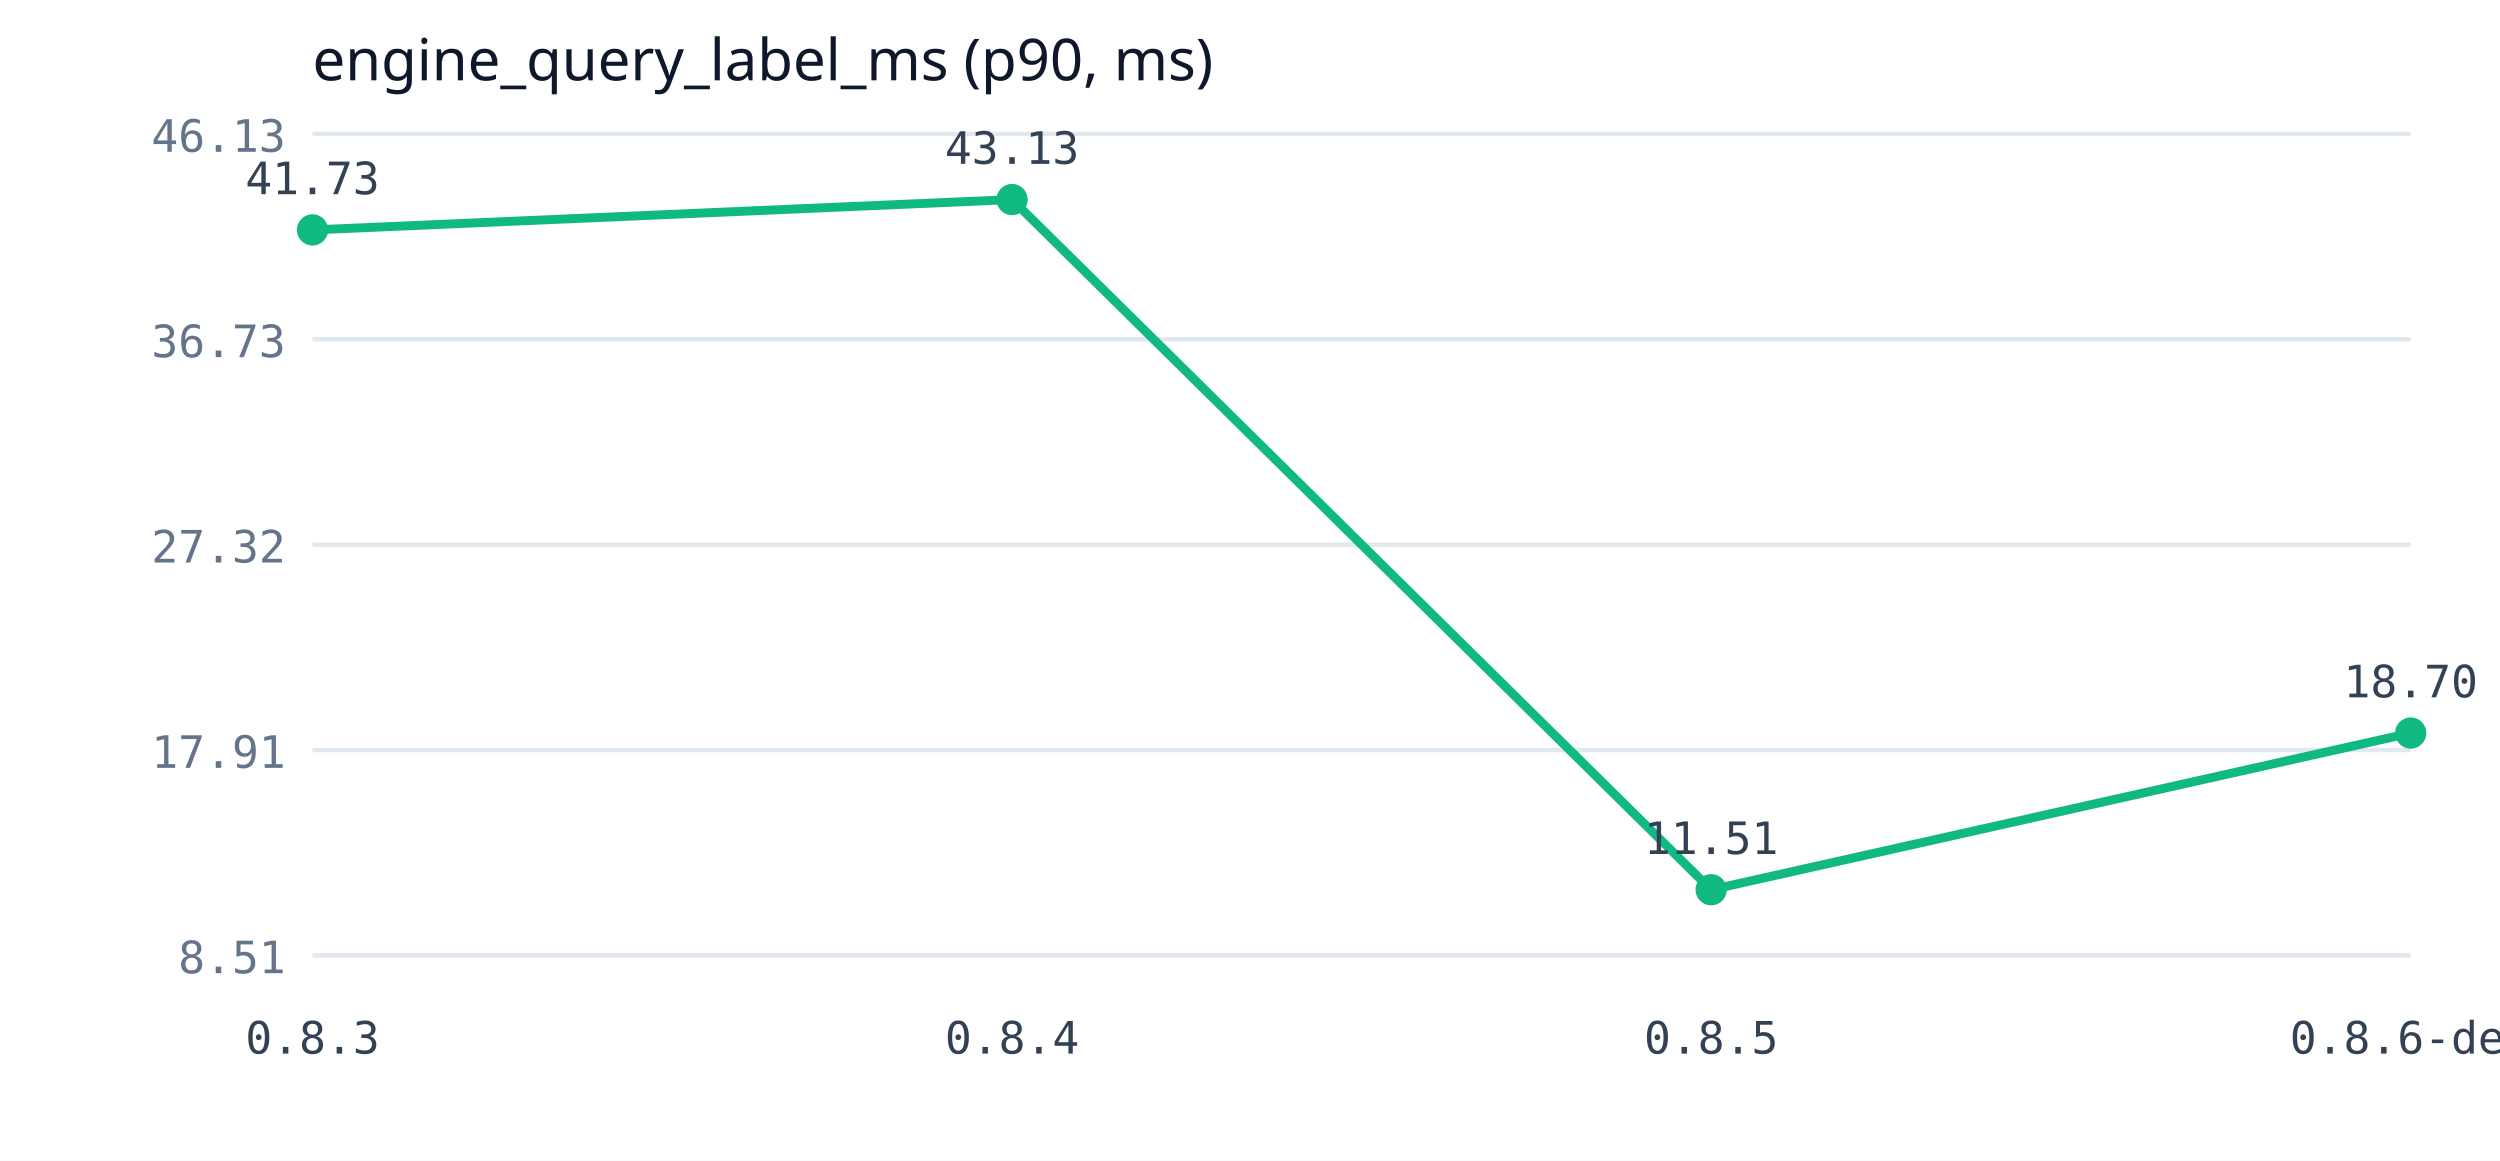
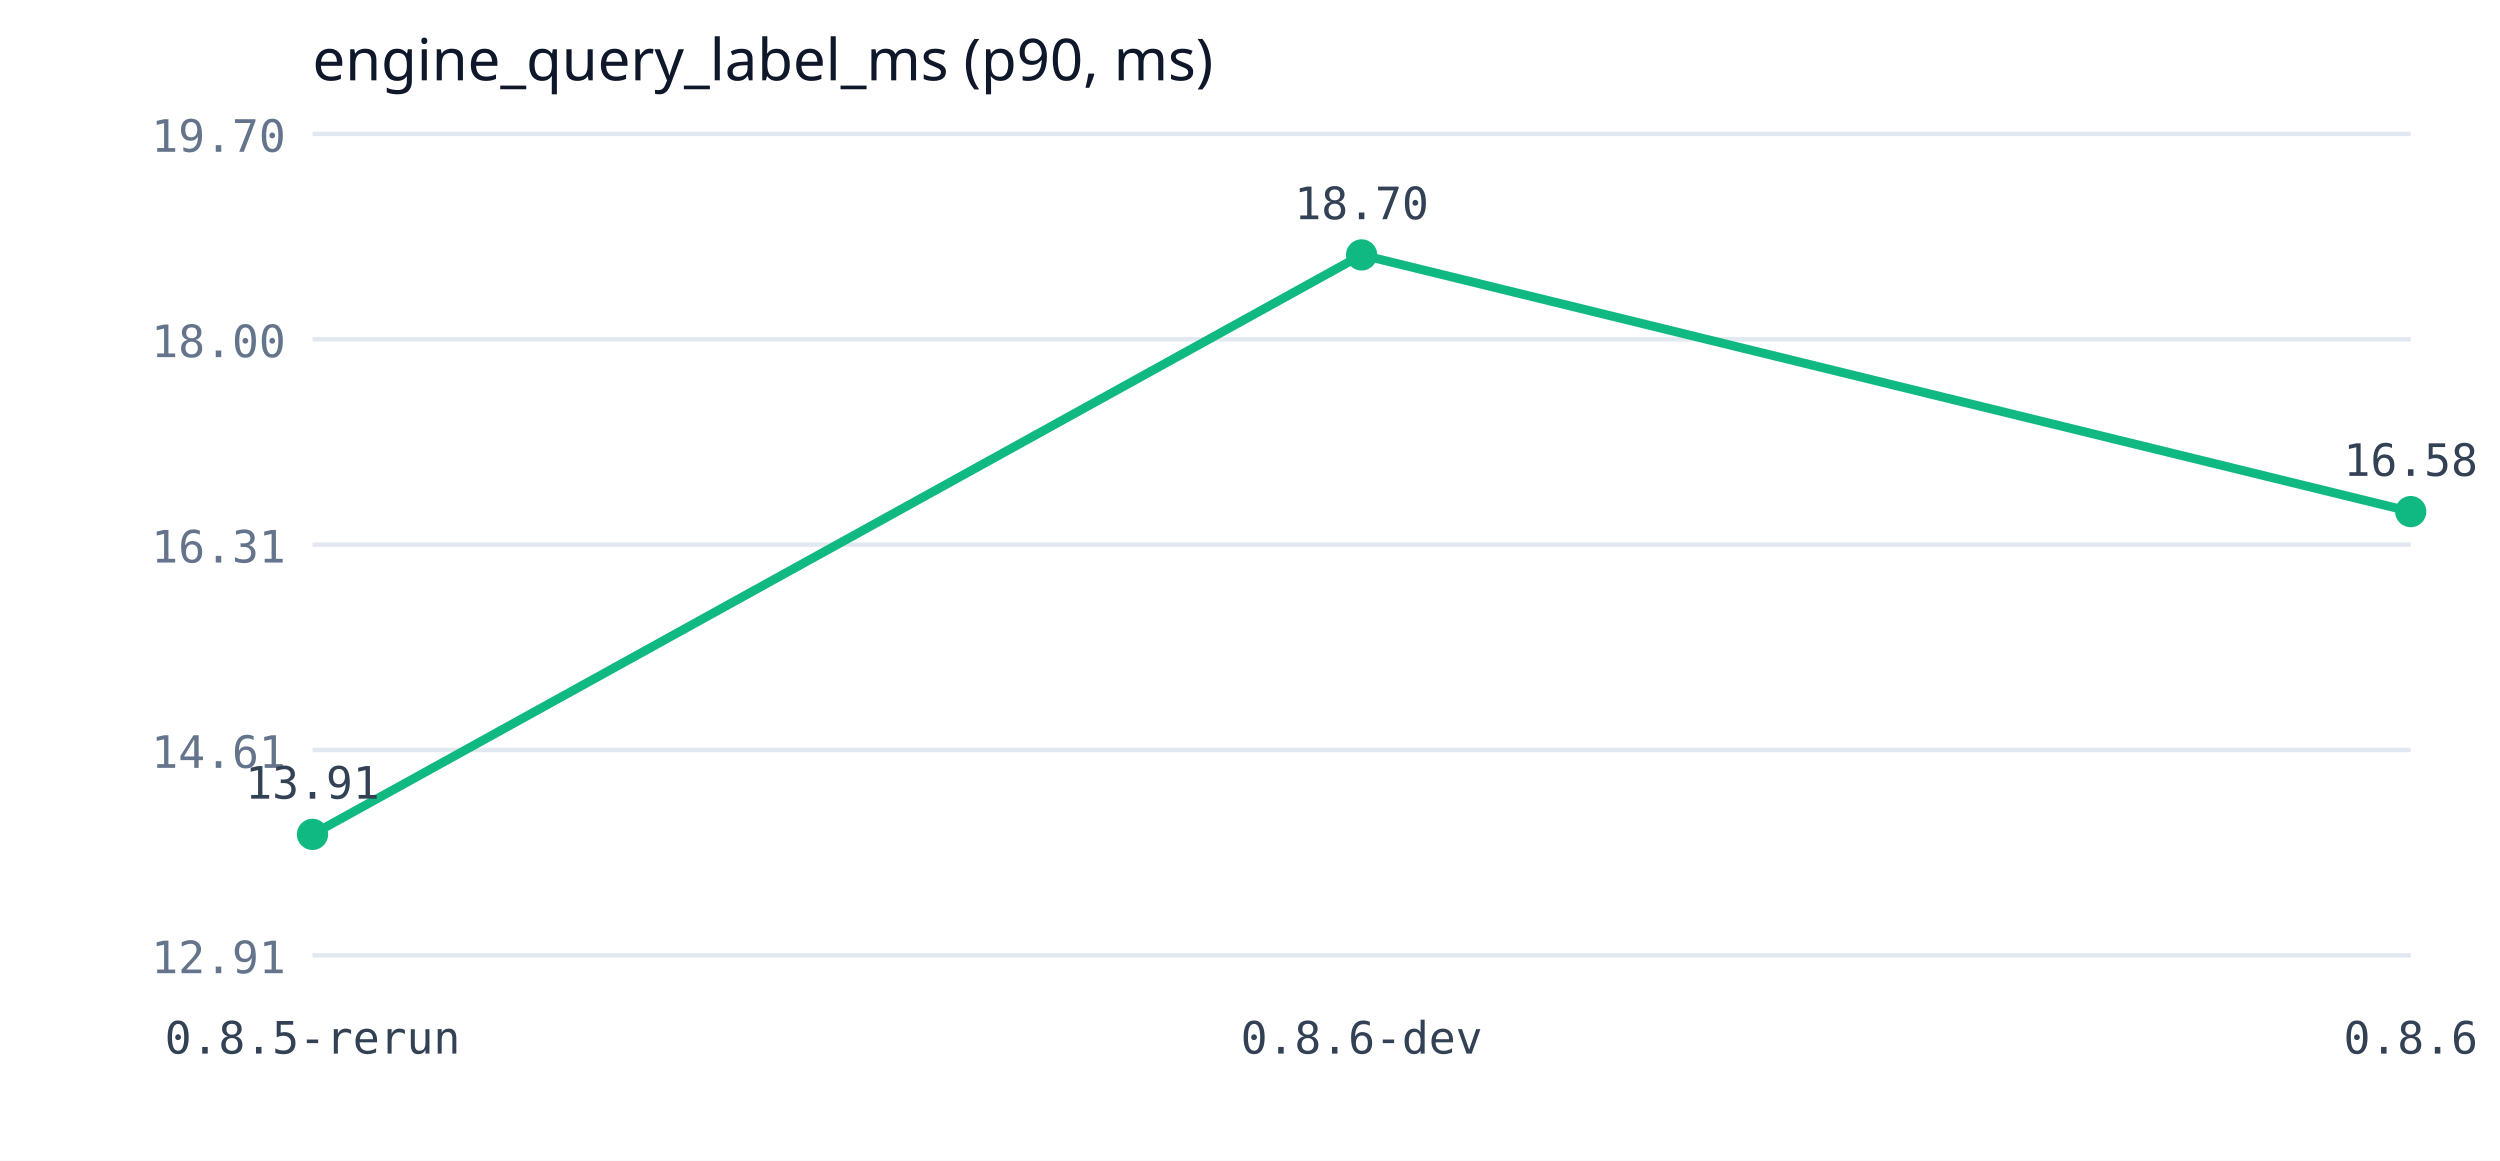
<svg xmlns="http://www.w3.org/2000/svg" width="560" height="260" viewBox="0 0 560 260">
  <rect width="560" height="260" fill="#ffffff" />
  <text x="70" y="18" font-family="Segoe UI" font-size="13" fill="#0f172a">engine_query_label_ms (p90, ms)</text>
  <line x1="70" y1="214" x2="540" y2="214" stroke="#e2e8f0" stroke-width="1" />
-   <text x="64" y="218" font-family="Consolas" font-size="10" fill="#64748b" text-anchor="end">8.51</text>
+   <text x="64" y="218" font-family="Consolas" font-size="10" fill="#64748b" text-anchor="end">12.91</text>
  <line x1="70" y1="168" x2="540" y2="168" stroke="#e2e8f0" stroke-width="1" />
-   <text x="64" y="172" font-family="Consolas" font-size="10" fill="#64748b" text-anchor="end">17.91</text>
+   <text x="64" y="172" font-family="Consolas" font-size="10" fill="#64748b" text-anchor="end">14.61</text>
  <line x1="70" y1="122" x2="540" y2="122" stroke="#e2e8f0" stroke-width="1" />
-   <text x="64" y="126" font-family="Consolas" font-size="10" fill="#64748b" text-anchor="end">27.32</text>
+   <text x="64" y="126" font-family="Consolas" font-size="10" fill="#64748b" text-anchor="end">16.31</text>
  <line x1="70" y1="76" x2="540" y2="76" stroke="#e2e8f0" stroke-width="1" />
-   <text x="64" y="80" font-family="Consolas" font-size="10" fill="#64748b" text-anchor="end">36.73</text>
+   <text x="64" y="80" font-family="Consolas" font-size="10" fill="#64748b" text-anchor="end">18.00</text>
  <line x1="70" y1="30" x2="540" y2="30" stroke="#e2e8f0" stroke-width="1" />
-   <text x="64" y="34" font-family="Consolas" font-size="10" fill="#64748b" text-anchor="end">46.13</text>
-   <polyline points="70,51.5 226.7,44.7 383.3,199.3 540,164.2" fill="none" stroke="#10b981" stroke-width="2" />
-   <circle cx="70" cy="51.5" r="3.5" fill="#10b981" />
-   <text x="70" y="43.5" font-family="Consolas" font-size="10" fill="#334155" text-anchor="middle">41.73</text>
-   <text x="70" y="236" font-family="Consolas" font-size="10" fill="#334155" text-anchor="middle">0.8.3</text>
-   <circle cx="226.7" cy="44.7" r="3.5" fill="#10b981" />
-   <text x="226.7" y="36.7" font-family="Consolas" font-size="10" fill="#334155" text-anchor="middle">43.13</text>
-   <text x="226.7" y="236" font-family="Consolas" font-size="10" fill="#334155" text-anchor="middle">0.8.4</text>
-   <circle cx="383.3" cy="199.3" r="3.5" fill="#10b981" />
-   <text x="383.3" y="191.3" font-family="Consolas" font-size="10" fill="#334155" text-anchor="middle">11.51</text>
-   <text x="383.3" y="236" font-family="Consolas" font-size="10" fill="#334155" text-anchor="middle">0.8.5</text>
-   <circle cx="540" cy="164.2" r="3.5" fill="#10b981" />
-   <text x="540" y="156.2" font-family="Consolas" font-size="10" fill="#334155" text-anchor="middle">18.70</text>
-   <text x="540" y="236" font-family="Consolas" font-size="10" fill="#334155" text-anchor="middle">0.8.6-dev</text>
+   <text x="64" y="34" font-family="Consolas" font-size="10" fill="#64748b" text-anchor="end">19.70</text>
+   <polyline points="70,186.9 305,57.1 540,114.6" fill="none" stroke="#10b981" stroke-width="2" />
+   <circle cx="70" cy="186.9" r="3.5" fill="#10b981" />
+   <text x="70" y="178.9" font-family="Consolas" font-size="10" fill="#334155" text-anchor="middle">13.91</text>
+   <text x="70" y="236" font-family="Consolas" font-size="10" fill="#334155" text-anchor="middle">0.8.5-rerun</text>
+   <circle cx="305" cy="57.1" r="3.5" fill="#10b981" />
+   <text x="305" y="49.1" font-family="Consolas" font-size="10" fill="#334155" text-anchor="middle">18.70</text>
+   <text x="305" y="236" font-family="Consolas" font-size="10" fill="#334155" text-anchor="middle">0.8.6-dev</text>
+   <circle cx="540" cy="114.6" r="3.5" fill="#10b981" />
+   <text x="540" y="106.6" font-family="Consolas" font-size="10" fill="#334155" text-anchor="middle">16.58</text>
+   <text x="540" y="236" font-family="Consolas" font-size="10" fill="#334155" text-anchor="middle">0.8.6</text>
</svg>
